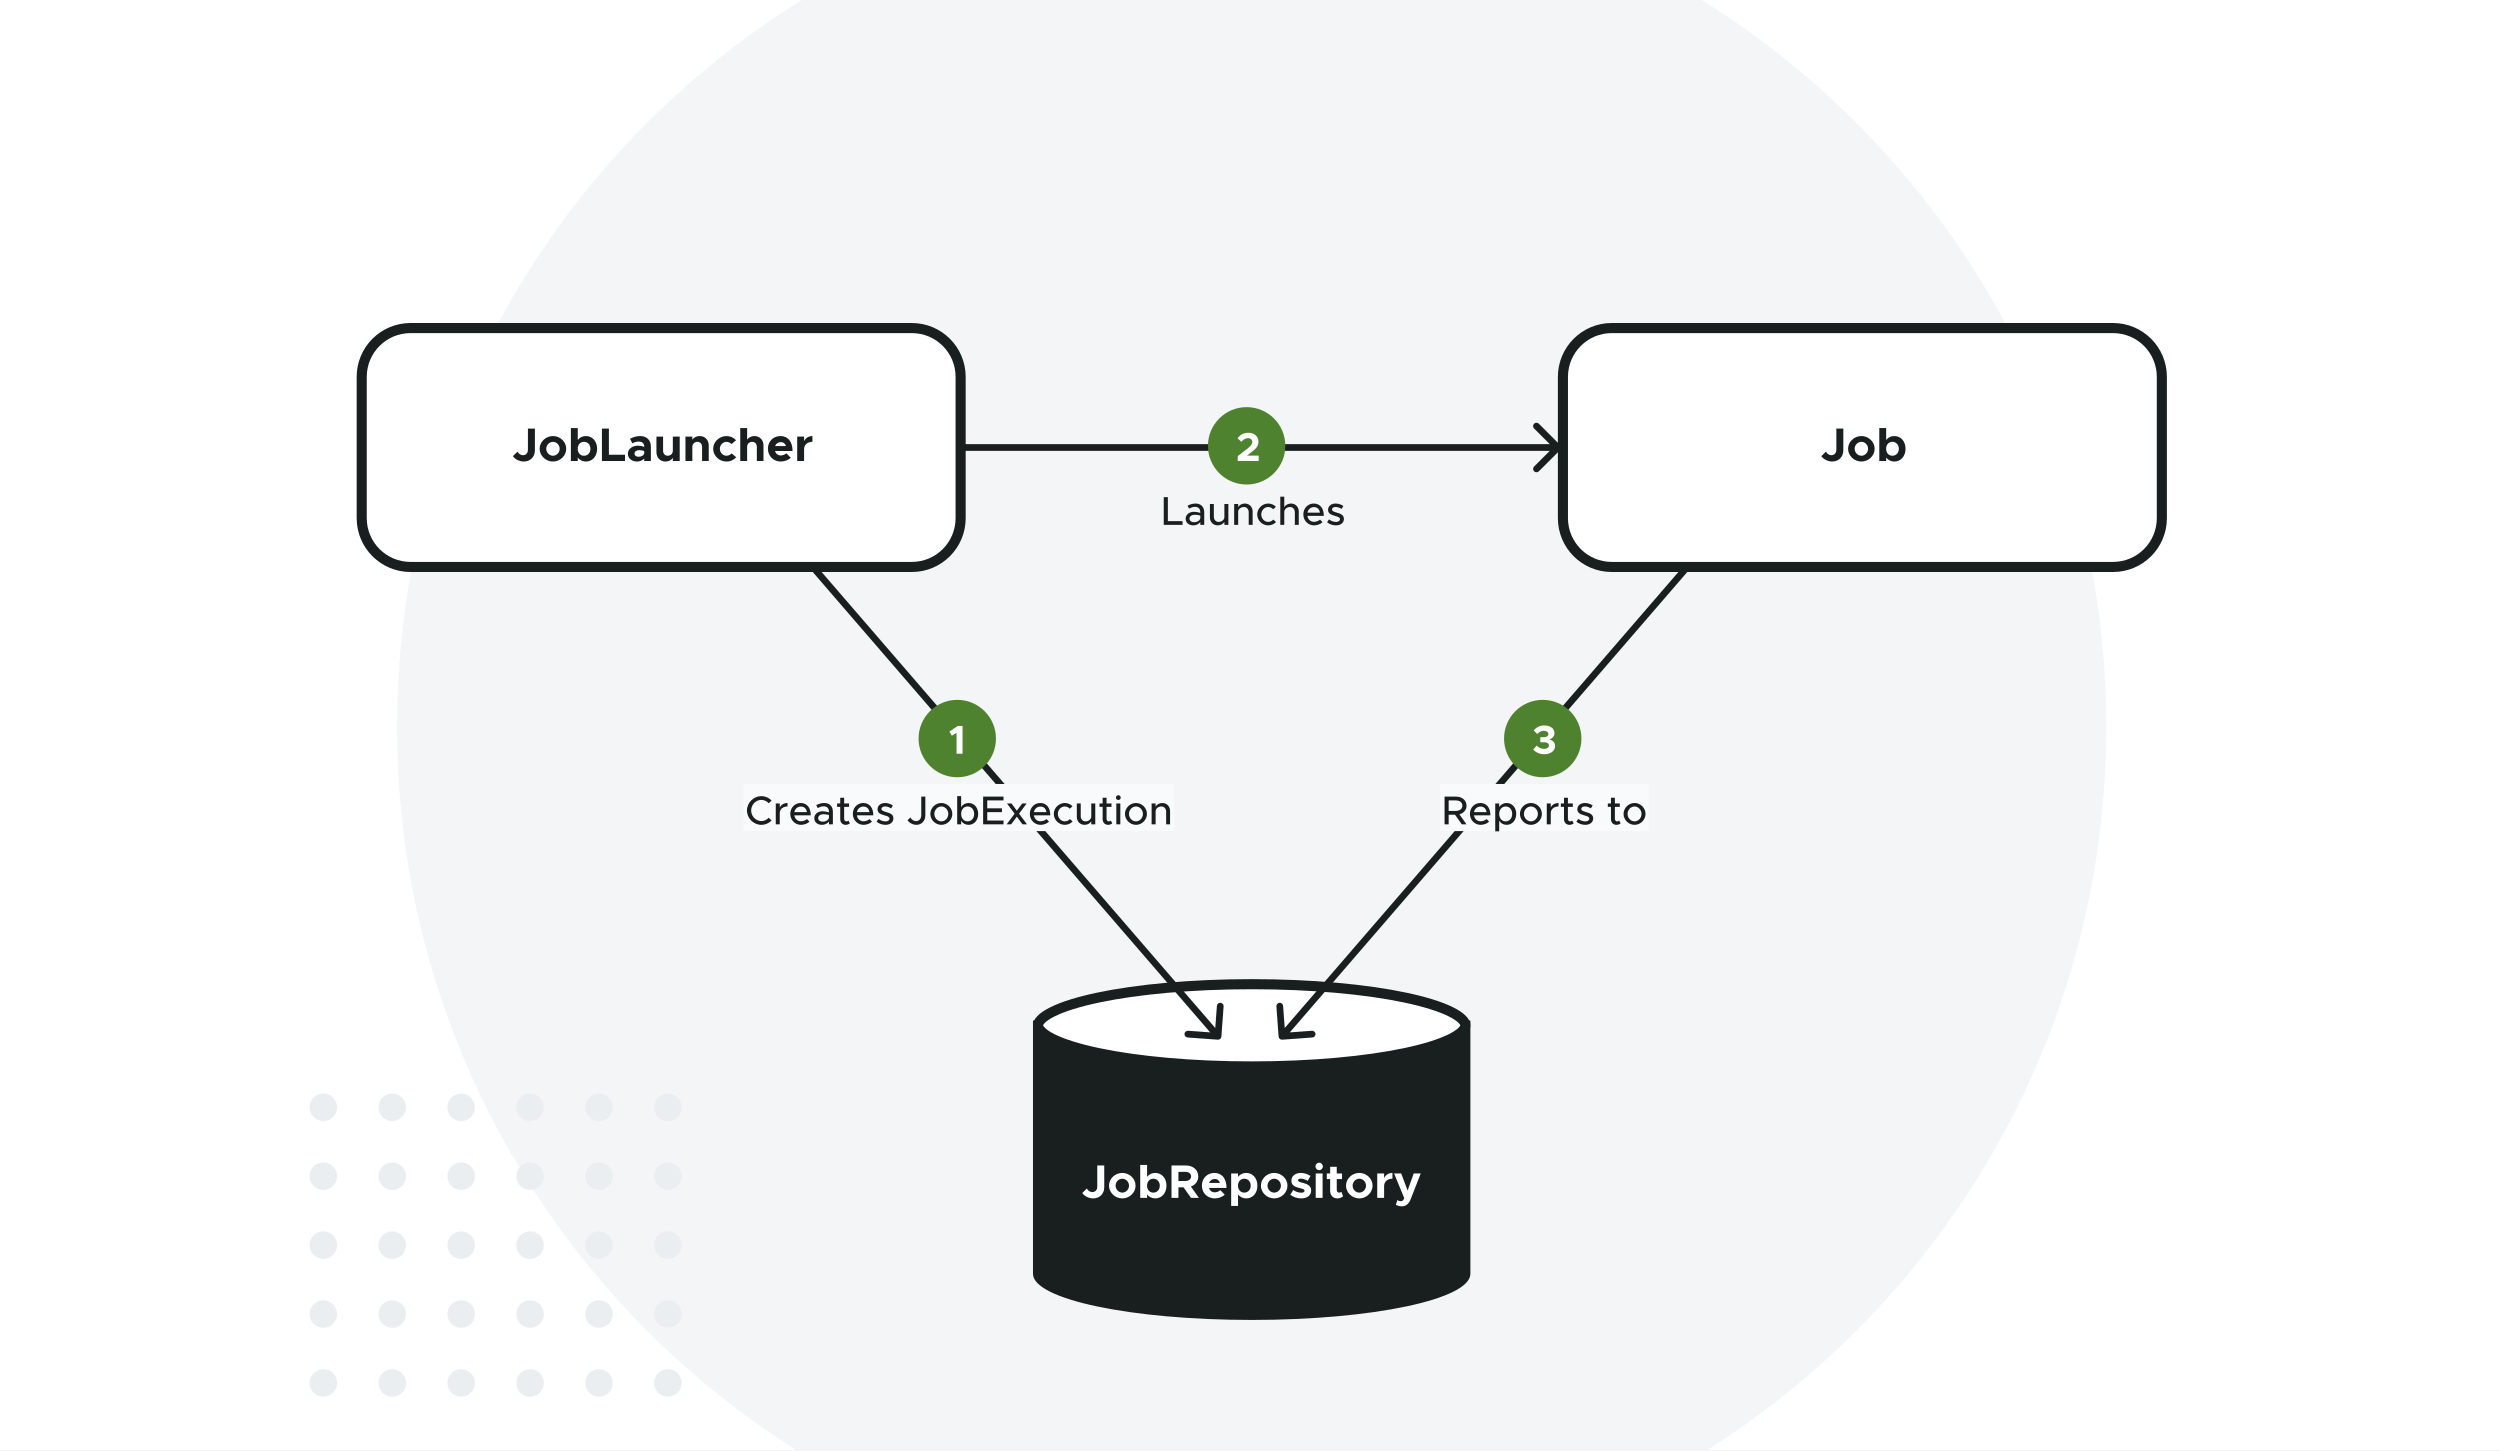
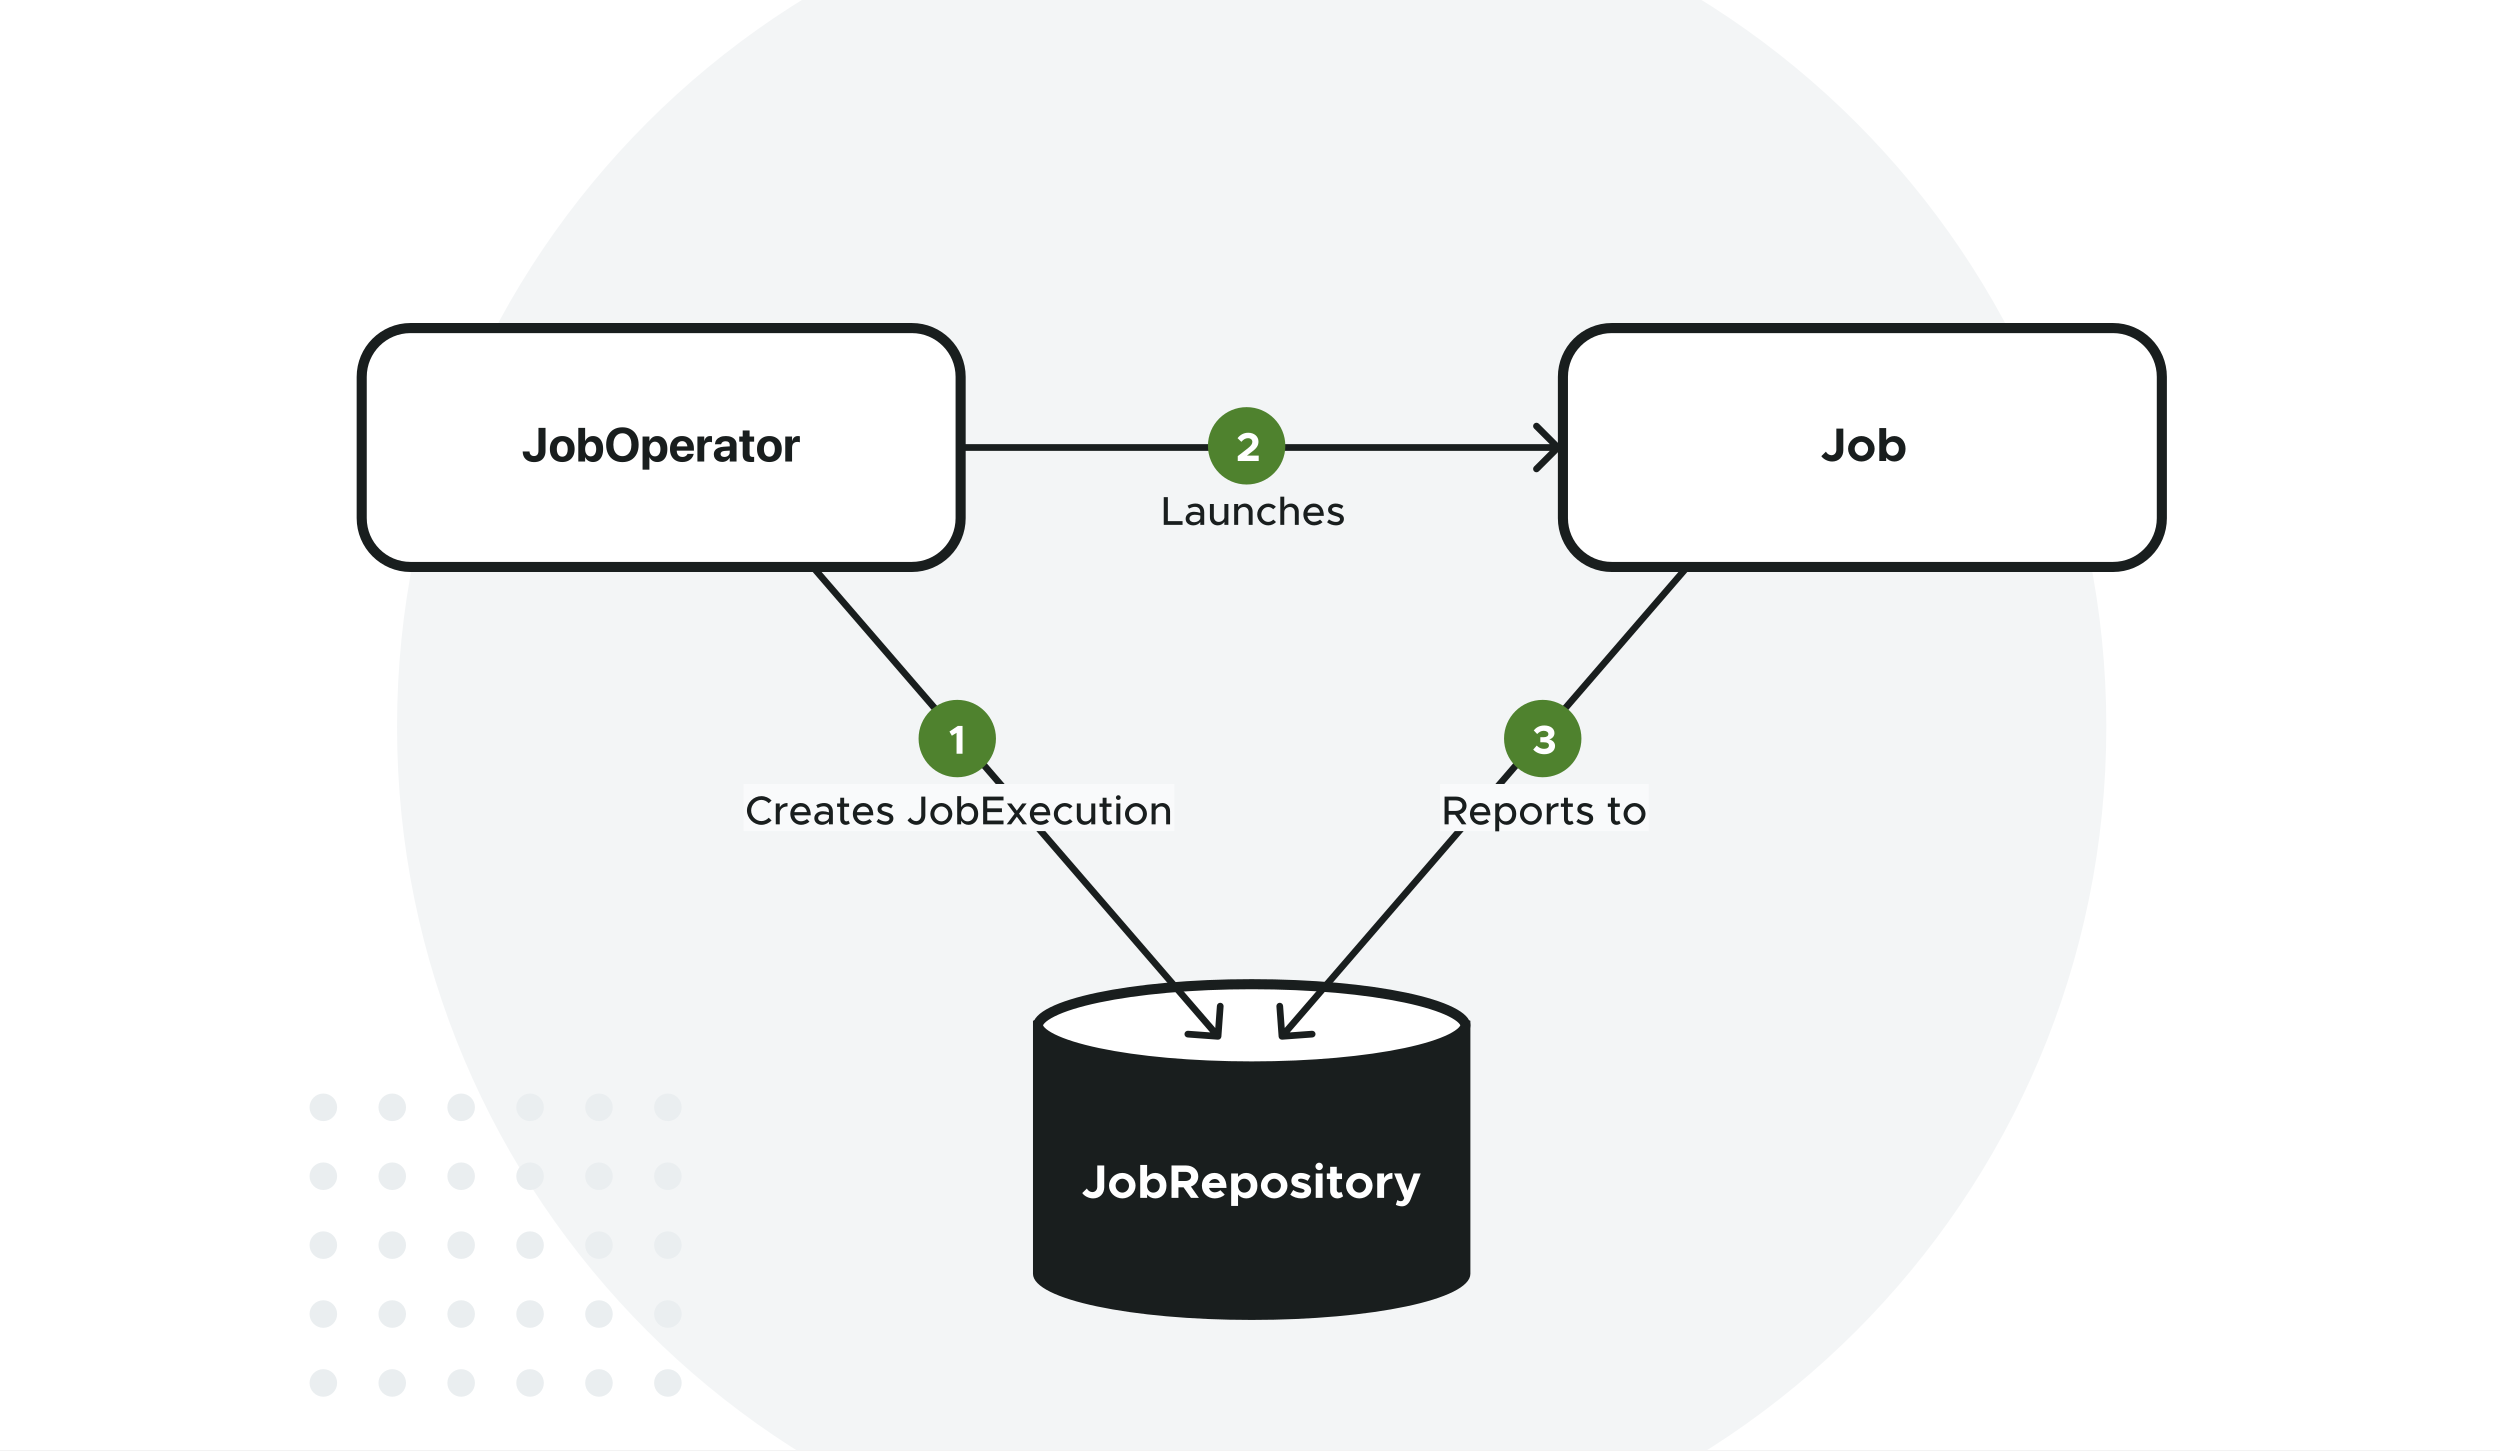
<svg xmlns="http://www.w3.org/2000/svg" width="743" height="431" viewBox="0 0 743 431" fill="none">
  <g clip-path="url(#clip0_303_269343)">
    <rect width="743" height="431" fill="white" />
    <circle cx="372" cy="216" r="254" fill="#F3F5F6" />
    <rect x="464.5" y="97.5" width="178" height="71" rx="14.5" fill="white" stroke="#191E1E" stroke-width="3" />
    <path d="M435.5 378.564C435.5 378.996 435.3 379.567 434.602 380.286C433.899 381.011 432.787 381.783 431.222 382.564C428.098 384.123 423.481 385.57 417.652 386.8C406.019 389.256 389.877 390.787 372 390.787C354.123 390.787 337.981 389.256 326.348 386.8C320.519 385.57 315.902 384.123 312.778 382.564C311.214 381.783 310.101 381.011 309.398 380.286C308.7 379.567 308.5 378.996 308.5 378.564L308.5 340.751L308.5 304.425C313.815 302.509 323.068 301.235 334.165 300.448C345.862 299.619 359.383 299.342 372 299.342C384.617 299.342 398.138 299.619 409.835 300.448C420.932 301.235 430.185 302.509 435.5 304.425V304.443V304.502V304.562V304.623V304.686V304.75V304.815V304.881V304.949V305.018V305.089V305.161V305.234V305.308V305.384V305.461V305.539V305.619V305.699V305.781V305.865V305.949V306.035V306.122V306.21V306.299V306.39V306.482V306.575V306.669V306.764V306.861V306.958V307.057V307.157V307.258V307.361V307.464V307.569V307.675V307.782V307.89V307.999V308.109V308.22V308.333V308.446V308.561V308.676V308.793V308.911V309.03V309.15V309.271V309.393V309.516V309.64V309.765V309.891V310.018V310.146V310.276V310.406V310.537V310.669V310.802V310.936V311.071V311.207V311.344V311.482V311.621V311.76V311.901V312.043V312.185V312.329V312.473V312.618V312.764V312.911V313.059V313.208V313.358V313.508V313.659V313.812V313.965V314.119V314.273V314.429V314.585V314.742V314.9V315.059V315.219V315.379V315.54V315.702V315.865V316.028V316.193V316.358V316.523V316.69V316.857V317.025V317.194V317.363V317.533V317.704V317.876V318.048V318.221V318.394V318.568V318.743V318.919V319.095V319.272V319.45V319.628V319.807V319.986V320.166V320.347V320.528V320.71V320.893V321.076V321.26V321.444V321.629V321.814V322V322.187V322.374V322.561V322.749V322.938V323.127V323.317V323.507V323.698V323.889V324.081V324.274V324.466V324.66V324.853V325.047V325.242V325.437V325.633V325.829V326.025V326.222V326.419V326.617V326.815V327.014V327.213V327.412V327.612V327.812V328.012V328.213V328.414V328.616V328.818V329.02V329.223V329.425V329.629V329.832V330.036V330.24V330.445V330.65V330.855V331.06V331.266V331.472V331.678V331.885V332.092V332.299V332.506V332.713V332.921V333.129V333.337V333.546V333.754V333.963V334.172V334.381V334.591V334.8V335.01V335.22V335.43V335.64V335.851V336.061V336.272V336.483V336.694V336.905V337.116V337.327V337.538V337.75V337.961V338.173V338.385V338.597V338.808V339.02V339.232V339.444V339.656V339.869V340.081V340.293V340.505V340.717V340.929V341.142V341.354V341.566V341.778V341.99V342.202V342.414V342.626V342.838V343.05V343.262V343.474V343.686V343.897V344.109V344.32V344.532V344.743V344.954V345.165V345.376V345.587V345.798V346.008V346.219V346.429V346.639V346.849V347.059V347.269V347.478V347.687V347.896V348.105V348.314V348.522V348.73V348.938V349.146V349.354V349.561V349.768V349.975V350.182V350.388V350.594V350.8V351.005V351.21V351.415V351.62V351.824V352.028V352.232V352.435V352.638V352.841V353.043V353.245V353.447V353.648V353.849V354.049V354.25V354.449V354.649V354.848V355.046V355.244V355.442V355.64V355.837V356.033V356.229V356.425V356.62V356.815V357.009V357.203V357.396V357.589V357.781V357.973V358.165V358.355V358.546V358.736V358.925V359.114V359.302V359.49V359.677V359.864V360.05V360.235V360.42V360.605V360.788V360.972V361.154V361.336V361.518V361.698V361.879V362.058V362.237V362.416V362.593V362.77V362.947V363.122V363.297V363.472V363.645V363.818V363.991V364.162V364.333V364.504V364.673V364.842V365.01V365.177V365.344V365.51V365.675V365.839V366.003V366.166V366.328V366.489V366.65V366.81V366.969V367.127V367.284V367.441V367.596V367.751V367.905V368.058V368.211V368.362V368.513V368.663V368.812V368.96V369.107V369.253V369.398V369.543V369.687V369.829V369.971V370.112V370.252V370.391V370.529V370.666V370.802V370.937V371.072V371.205V371.337V371.468V371.599V371.728V371.856V371.984V372.11V372.235V372.36V372.483V372.605V372.726V372.846V372.965V373.084V373.2V373.316V373.431V373.545V373.657V373.769V373.879V373.989V374.097V374.204V374.31V374.415V374.519V374.621V374.723V374.823V374.922V375.02V375.117V375.212V375.307V375.4V375.492V375.583V375.672V375.761V375.848V375.934V376.018V376.102V376.184V376.265V376.345V376.423V376.501V376.576V376.651V376.724V376.796V376.867V376.937V377.005V377.072V377.137V377.201V377.264V377.326V377.386V377.445V377.502V377.558V377.613V377.666V377.718V377.769V377.818V377.866V377.912V377.957V378.001V378.043V378.083V378.123V378.16V378.197V378.232V378.265V378.297V378.328V378.357V378.384V378.41V378.435V378.458V378.479V378.499V378.518V378.535V378.55V378.564Z" fill="#191E1E" stroke="#191E1E" stroke-width="3" />
    <path d="M435.5 304.723C435.5 305.154 435.3 305.725 434.602 306.444C433.899 307.17 432.786 307.941 431.222 308.722C428.098 310.281 423.481 311.728 417.652 312.959C406.019 315.415 389.877 316.946 372 316.946C354.123 316.946 337.981 315.415 326.348 312.959C320.519 311.728 315.902 310.281 312.778 308.722C311.213 307.941 310.101 307.17 309.398 306.444C308.7 305.725 308.5 305.154 308.5 304.723C308.5 304.291 308.7 303.721 309.398 303.001C310.101 302.276 311.213 301.504 312.778 300.723C315.902 299.164 320.519 297.718 326.348 296.487C337.981 294.031 354.123 292.5 372 292.5C389.877 292.5 406.019 294.031 417.652 296.487C423.481 297.718 428.098 299.164 431.222 300.723C432.786 301.504 433.899 302.276 434.602 303.001C435.3 303.721 435.5 304.291 435.5 304.723Z" fill="white" stroke="#191E1E" stroke-width="3" />
    <path d="M544.516 137.168C546.462 137.168 547.834 135.796 547.834 133.864V127.382H545.762V133.696C545.762 134.634 545.146 135.292 544.306 135.292C543.662 135.292 542.976 134.858 542.668 134.228L541.296 135.572C541.94 136.51 543.284 137.168 544.516 137.168ZM553.209 137.168C555.351 137.168 557.143 135.432 557.143 133.374C557.143 131.316 555.351 129.594 553.209 129.594C551.053 129.594 549.247 131.316 549.247 133.374C549.247 135.432 551.053 137.168 553.209 137.168ZM553.209 135.446C552.117 135.446 551.207 134.494 551.207 133.374C551.207 132.254 552.117 131.316 553.209 131.316C554.287 131.316 555.197 132.254 555.197 133.374C555.197 134.494 554.287 135.446 553.209 135.446ZM562.992 129.594C561.984 129.594 561.144 130.028 560.57 130.77V127.214H558.526V137H560.57V135.978C561.144 136.734 561.984 137.168 562.992 137.168C564.924 137.168 566.324 135.6 566.324 133.374C566.324 131.162 564.924 129.594 562.992 129.594ZM562.404 135.446C561.41 135.446 560.682 134.718 560.57 133.654V133.094C560.682 132.044 561.41 131.316 562.404 131.316C563.538 131.316 564.336 132.17 564.336 133.374C564.336 134.592 563.538 135.446 562.404 135.446Z" fill="#191E1E" />
    <path d="M324.864 356.168C326.81 356.168 328.182 354.796 328.182 352.864V346.382H326.11V352.696C326.11 353.634 325.494 354.292 324.654 354.292C324.01 354.292 323.324 353.858 323.016 353.228L321.644 354.572C322.288 355.51 323.632 356.168 324.864 356.168ZM333.556 356.168C335.698 356.168 337.49 354.432 337.49 352.374C337.49 350.316 335.698 348.594 333.556 348.594C331.4 348.594 329.594 350.316 329.594 352.374C329.594 354.432 331.4 356.168 333.556 356.168ZM333.556 354.446C332.464 354.446 331.554 353.494 331.554 352.374C331.554 351.254 332.464 350.316 333.556 350.316C334.634 350.316 335.544 351.254 335.544 352.374C335.544 353.494 334.634 354.446 333.556 354.446ZM343.34 348.594C342.332 348.594 341.492 349.028 340.918 349.77V346.214H338.874V356H340.918V354.978C341.492 355.734 342.332 356.168 343.34 356.168C345.272 356.168 346.672 354.6 346.672 352.374C346.672 350.162 345.272 348.594 343.34 348.594ZM342.752 354.446C341.758 354.446 341.03 353.718 340.918 352.654V352.094C341.03 351.044 341.758 350.316 342.752 350.316C343.886 350.316 344.684 351.17 344.684 352.374C344.684 353.592 343.886 354.446 342.752 354.446ZM356.306 356L353.94 352.64C355.256 352.178 356.124 351.058 356.124 349.63C356.124 347.726 354.584 346.382 352.498 346.382H348.172V356H350.23V352.878H351.756L353.954 356H356.306ZM350.23 348.272H352.274C353.296 348.272 353.996 348.804 353.996 349.63C353.996 350.456 353.296 350.988 352.274 350.988H350.23V348.272ZM361.02 354.362C360.166 354.362 359.536 353.83 359.298 353.046H364.52C364.52 350.316 363.19 348.594 360.922 348.594C358.808 348.594 357.198 350.176 357.198 352.36C357.198 354.586 358.878 356.168 361.034 356.168C362.098 356.168 363.344 355.72 363.988 355.048L362.686 353.718C362.294 354.096 361.594 354.362 361.02 354.362ZM361.006 350.4C361.832 350.4 362.364 350.862 362.56 351.576H359.326C359.592 350.848 360.236 350.4 361.006 350.4ZM370.369 348.594C369.361 348.594 368.521 349.028 367.947 349.77V348.762H365.903V358.408H367.947V354.978C368.521 355.734 369.361 356.168 370.369 356.168C372.301 356.168 373.701 354.6 373.701 352.374C373.701 350.162 372.301 348.594 370.369 348.594ZM369.781 354.446C368.787 354.446 368.059 353.718 367.947 352.654V352.094C368.059 351.044 368.787 350.316 369.781 350.316C370.915 350.316 371.713 351.17 371.713 352.374C371.713 353.592 370.915 354.446 369.781 354.446ZM378.701 356.168C380.843 356.168 382.635 354.432 382.635 352.374C382.635 350.316 380.843 348.594 378.701 348.594C376.545 348.594 374.739 350.316 374.739 352.374C374.739 354.432 376.545 356.168 378.701 356.168ZM378.701 354.446C377.609 354.446 376.699 353.494 376.699 352.374C376.699 351.254 377.609 350.316 378.701 350.316C379.779 350.316 380.689 351.254 380.689 352.374C380.689 353.494 379.779 354.446 378.701 354.446ZM386.734 356.168C388.512 356.168 389.674 355.258 389.674 353.83C389.674 352.248 388.288 351.828 387.042 351.506C386.062 351.24 385.768 351.128 385.768 350.736C385.768 350.484 386.118 350.302 386.622 350.302C387.238 350.302 387.994 350.54 388.652 350.946L389.478 349.49C388.68 348.958 387.658 348.594 386.622 348.594C384.914 348.594 383.78 349.574 383.794 350.946C383.808 352.374 384.956 352.78 386.44 353.144C387.182 353.34 387.714 353.48 387.714 353.928C387.714 354.25 387.322 354.474 386.776 354.474C385.81 354.474 384.998 354.124 384.354 353.662L383.472 355.076C384.34 355.776 385.572 356.168 386.734 356.168ZM392.067 347.768C392.669 347.768 393.159 347.264 393.159 346.648C393.159 346.074 392.669 345.556 392.067 345.556C391.437 345.556 390.947 346.074 390.947 346.648C390.947 347.264 391.437 347.768 392.067 347.768ZM391.031 356H393.075V348.762H391.031V356ZM398.668 354.208C398.528 354.348 398.248 354.446 397.968 354.446C397.59 354.446 397.282 354.11 397.282 353.634V350.414H398.85V348.762H397.282V346.774H395.322V348.762H394.328V350.414H395.322V353.956C395.322 355.258 396.218 356.168 397.492 356.168C398.08 356.168 398.738 355.916 399.158 355.538L398.668 354.208ZM403.994 356.168C406.136 356.168 407.928 354.432 407.928 352.374C407.928 350.316 406.136 348.594 403.994 348.594C401.838 348.594 400.032 350.316 400.032 352.374C400.032 354.432 401.838 356.168 403.994 356.168ZM403.994 354.446C402.902 354.446 401.992 353.494 401.992 352.374C401.992 351.254 402.902 350.316 403.994 350.316C405.072 350.316 405.982 351.254 405.982 352.374C405.982 353.494 405.072 354.446 403.994 354.446ZM411.355 350.106V348.762H409.311V356H411.355V352.542C411.355 351.184 412.321 350.316 413.833 350.316V348.594C412.727 348.594 411.831 349.168 411.355 350.106ZM416.664 358.52C417.798 358.52 418.722 357.778 419.268 356.364L422.236 348.762H420.15L418.344 353.844L416.44 348.762H414.326L417.336 356.07L417.084 356.602C416.93 356.868 416.622 356.994 416.23 356.994C415.992 356.994 415.628 356.868 415.278 356.672L414.844 358.072C415.334 358.338 416.062 358.52 416.664 358.52Z" fill="white" />
    <path d="M280 132C279.448 132 279 132.448 279 133C279 133.552 279.448 134 280 134L280 132ZM463.707 133.707C464.098 133.317 464.098 132.683 463.707 132.293L457.343 125.929C456.953 125.538 456.319 125.538 455.929 125.929C455.538 126.319 455.538 126.953 455.929 127.343L461.586 133L455.929 138.657C455.538 139.047 455.538 139.681 455.929 140.071C456.319 140.462 456.953 140.462 457.343 140.071L463.707 133.707ZM280 134L463 134L463 132L280 132L280 134Z" fill="#191E1E" />
    <path d="M242.757 168.347C242.396 167.928 241.765 167.882 241.347 168.243C240.928 168.604 240.882 169.235 241.243 169.653L242.757 168.347ZM361.927 308.997C362.478 309.038 362.957 308.624 362.997 308.073L363.656 299.097C363.696 298.546 363.282 298.067 362.732 298.027C362.181 297.986 361.702 298.4 361.661 298.951L361.076 306.93L353.097 306.344C352.546 306.304 352.067 306.718 352.027 307.268C351.986 307.819 352.4 308.298 352.951 308.339L361.927 308.997ZM241.243 169.653L361.243 308.653L362.757 307.347L242.757 168.347L241.243 169.653Z" fill="#191E1E" />
    <path d="M500.243 168.347C500.604 167.928 501.235 167.882 501.653 168.243C502.072 168.604 502.118 169.235 501.757 169.653L500.243 168.347ZM381.073 308.997C380.522 309.038 380.043 308.624 380.003 308.073L379.344 299.097C379.304 298.546 379.718 298.067 380.268 298.027C380.819 297.986 381.298 298.4 381.339 298.951L381.924 306.93L389.903 306.344C390.454 306.304 390.933 306.718 390.973 307.268C391.014 307.819 390.6 308.298 390.049 308.339L381.073 308.997ZM501.757 169.653L381.757 308.653L380.243 307.347L500.243 168.347L501.757 169.653Z" fill="#191E1E" />
    <rect width="128" height="14" transform="translate(221 233)" fill="#F9FAFB" />
    <path d="M226.28 245.144C227.456 245.144 228.536 244.64 229.316 243.848L228.464 243.032C227.912 243.632 227.132 244.028 226.28 244.028C224.636 244.028 223.244 242.588 223.244 240.872C223.244 239.168 224.636 237.728 226.28 237.728C227.132 237.728 227.912 238.124 228.464 238.724L229.316 237.908C228.536 237.104 227.456 236.612 226.28 236.612C223.964 236.612 221.996 238.556 221.996 240.872C221.996 243.188 223.964 245.144 226.28 245.144ZM231.747 239.984V238.796H230.559V245H231.747V241.472C231.855 240.392 232.767 239.684 234.051 239.684V238.652C232.983 238.652 232.143 239.168 231.747 239.984ZM238.054 244.088C236.986 244.088 236.23 243.344 236.074 242.312H240.958C240.958 240.092 239.866 238.652 237.97 238.652C236.254 238.652 234.874 240.02 234.874 241.88C234.874 243.788 236.338 245.144 238.066 245.144C238.942 245.144 240.022 244.772 240.574 244.184L239.83 243.416C239.458 243.8 238.702 244.088 238.054 244.088ZM238.018 239.708C239.086 239.708 239.674 240.404 239.806 241.364H236.086C236.278 240.356 237.058 239.708 238.018 239.708ZM244.939 238.652C244.255 238.652 243.475 238.832 242.587 239.276L243.019 240.152C243.559 239.876 244.159 239.636 244.771 239.636C246.007 239.636 246.367 240.464 246.367 241.244V241.436C245.767 241.232 245.107 241.1 244.495 241.1C243.127 241.1 242.011 241.928 242.011 243.164C242.011 244.376 242.983 245.144 244.303 245.144C245.059 245.144 245.911 244.796 246.367 244.148V245H247.531V241.244C247.531 239.708 246.607 238.652 244.939 238.652ZM244.531 244.208C243.751 244.208 243.151 243.8 243.151 243.128C243.151 242.456 243.847 241.988 244.675 241.988C245.287 241.988 245.863 242.072 246.367 242.228V243.056C246.163 243.824 245.299 244.208 244.531 244.208ZM252.153 243.884C252.021 244.016 251.781 244.112 251.517 244.112C251.169 244.112 250.881 243.8 250.881 243.368V239.804H252.345V238.796H250.881V237.092H249.717V238.796H248.781V239.804H249.717V243.452C249.717 244.448 250.389 245.144 251.349 245.144C251.793 245.144 252.249 244.976 252.585 244.7L252.153 243.884ZM256.64 244.088C255.572 244.088 254.816 243.344 254.66 242.312H259.544C259.544 240.092 258.452 238.652 256.556 238.652C254.84 238.652 253.46 240.02 253.46 241.88C253.46 243.788 254.924 245.144 256.652 245.144C257.528 245.144 258.608 244.772 259.16 244.184L258.416 243.416C258.044 243.8 257.288 244.088 256.64 244.088ZM256.604 239.708C257.672 239.708 258.26 240.404 258.392 241.364H254.672C254.864 240.356 255.644 239.708 256.604 239.708ZM263.165 245.144C264.521 245.144 265.517 244.4 265.517 243.224C265.517 241.988 264.425 241.652 263.405 241.352C262.361 241.028 261.977 240.884 261.977 240.404C261.977 239.936 262.457 239.672 263.069 239.672C263.609 239.672 264.233 239.876 264.833 240.248L265.361 239.372C264.689 238.928 263.873 238.652 263.069 238.652C261.749 238.652 260.801 239.396 260.813 240.536C260.813 241.544 261.521 241.952 262.949 242.348C263.717 242.564 264.353 242.744 264.353 243.32C264.353 243.8 263.873 244.124 263.177 244.124C262.445 244.124 261.737 243.848 261.077 243.368L260.513 244.22C261.257 244.82 262.253 245.144 263.165 245.144ZM272.335 245.144C273.907 245.144 275.011 243.968 275.011 242.312V236.756H273.799V242.264C273.799 243.308 273.163 244.04 272.275 244.04C271.579 244.04 270.871 243.584 270.571 242.948L269.719 243.776C270.247 244.58 271.327 245.144 272.335 245.144ZM279.775 245.144C281.539 245.144 283.027 243.656 283.027 241.892C283.027 240.128 281.539 238.652 279.775 238.652C277.999 238.652 276.499 240.128 276.499 241.892C276.499 243.656 277.999 245.144 279.775 245.144ZM279.775 244.112C278.635 244.112 277.687 243.104 277.687 241.892C277.687 240.692 278.635 239.684 279.775 239.684C280.891 239.684 281.839 240.692 281.839 241.892C281.839 243.104 280.891 244.112 279.775 244.112ZM287.861 238.652C286.901 238.652 286.133 239.108 285.653 239.864V236.612H284.477V245H285.653V243.92C286.133 244.688 286.901 245.144 287.861 245.144C289.493 245.144 290.717 243.8 290.717 241.892C290.717 239.996 289.493 238.652 287.861 238.652ZM287.573 244.112C286.457 244.112 285.653 243.188 285.653 241.892C285.653 240.596 286.457 239.684 287.573 239.684C288.713 239.684 289.517 240.596 289.517 241.892C289.517 243.188 288.713 244.112 287.573 244.112ZM298.247 237.884V236.756H292.187V245H298.247V243.872H293.411V241.364H297.779V240.236H293.411V237.884H298.247ZM305.229 245L302.865 241.82L305.121 238.796H303.801L302.205 240.932L300.621 238.796H299.277L301.545 241.832L299.181 245H300.501L302.205 242.72L303.897 245H305.229ZM309.245 244.088C308.177 244.088 307.421 243.344 307.265 242.312H312.149C312.149 240.092 311.057 238.652 309.161 238.652C307.445 238.652 306.065 240.02 306.065 241.88C306.065 243.788 307.529 245.144 309.257 245.144C310.133 245.144 311.213 244.772 311.765 244.184L311.021 243.416C310.649 243.8 309.893 244.088 309.245 244.088ZM309.209 239.708C310.277 239.708 310.865 240.404 310.997 241.364H307.277C307.469 240.356 308.249 239.708 309.209 239.708ZM316.454 245.144C317.378 245.144 318.182 244.76 318.782 244.148L317.978 243.416C317.594 243.848 317.042 244.112 316.466 244.112C315.326 244.112 314.39 243.104 314.39 241.892C314.39 240.692 315.326 239.684 316.454 239.684C317.03 239.684 317.57 239.936 317.942 240.356L318.746 239.612C318.158 239.024 317.354 238.652 316.466 238.652C314.69 238.652 313.19 240.128 313.19 241.892C313.19 243.656 314.69 245.144 316.454 245.144ZM324.325 238.796V242.816C324.229 243.548 323.485 244.112 322.621 244.112C321.781 244.112 321.193 243.464 321.193 242.54V238.796H320.029V242.744C320.029 244.148 320.989 245.144 322.357 245.144C323.197 245.144 323.953 244.712 324.325 244.1V245H325.513V238.796H324.325ZM330.141 243.884C330.009 244.016 329.769 244.112 329.505 244.112C329.157 244.112 328.869 243.8 328.869 243.368V239.804H330.333V238.796H328.869V237.092H327.705V238.796H326.769V239.804H327.705V243.452C327.705 244.448 328.377 245.144 329.337 245.144C329.781 245.144 330.237 244.976 330.573 244.7L330.141 243.884ZM332.372 237.764C332.756 237.764 333.08 237.428 333.08 237.044C333.08 236.672 332.756 236.336 332.372 236.336C331.964 236.336 331.652 236.672 331.652 237.044C331.652 237.428 331.964 237.764 332.372 237.764ZM331.772 245H332.96V238.796H331.772V245ZM337.618 245.144C339.382 245.144 340.87 243.656 340.87 241.892C340.87 240.128 339.382 238.652 337.618 238.652C335.842 238.652 334.342 240.128 334.342 241.892C334.342 243.656 335.842 245.144 337.618 245.144ZM337.618 244.112C336.478 244.112 335.53 243.104 335.53 241.892C335.53 240.692 336.478 239.684 337.618 239.684C338.734 239.684 339.682 240.692 339.682 241.892C339.682 243.104 338.734 244.112 337.618 244.112ZM345.416 238.652C344.576 238.652 343.82 239.084 343.448 239.696V238.796H342.26V245H343.448V240.98C343.544 240.248 344.288 239.684 345.152 239.684C345.992 239.684 346.58 240.332 346.58 241.256V245H347.744V241.052C347.744 239.648 346.784 238.652 345.416 238.652Z" fill="#191E1E" />
    <rect width="62" height="14" transform="translate(428 233)" fill="#F9FAFB" />
    <path d="M435.854 239.444C435.854 237.872 434.534 236.756 432.794 236.756H429.326V245H430.538V242.132H432.434L434.45 245H435.842L433.742 242.012C434.99 241.688 435.854 240.716 435.854 239.444ZM430.538 237.884H432.626C433.814 237.884 434.618 238.472 434.618 239.444C434.618 240.416 433.814 241.004 432.626 241.004H430.538V237.884ZM440.044 244.088C438.976 244.088 438.22 243.344 438.064 242.312H442.948C442.948 240.092 441.856 238.652 439.96 238.652C438.244 238.652 436.864 240.02 436.864 241.88C436.864 243.788 438.328 245.144 440.056 245.144C440.932 245.144 442.012 244.772 442.564 244.184L441.82 243.416C441.448 243.8 440.692 244.088 440.044 244.088ZM440.008 239.708C441.076 239.708 441.664 240.404 441.796 241.364H438.076C438.268 240.356 439.048 239.708 440.008 239.708ZM447.769 238.652C446.809 238.652 446.041 239.108 445.561 239.864V238.796H444.385V247.064H445.561V243.92C446.041 244.688 446.809 245.144 447.769 245.144C449.401 245.144 450.625 243.8 450.625 241.892C450.625 239.996 449.401 238.652 447.769 238.652ZM447.481 244.112C446.365 244.112 445.561 243.188 445.561 241.892C445.561 240.596 446.365 239.684 447.481 239.684C448.621 239.684 449.425 240.596 449.425 241.892C449.425 243.188 448.621 244.112 447.481 244.112ZM454.999 245.144C456.763 245.144 458.251 243.656 458.251 241.892C458.251 240.128 456.763 238.652 454.999 238.652C453.223 238.652 451.723 240.128 451.723 241.892C451.723 243.656 453.223 245.144 454.999 245.144ZM454.999 244.112C453.859 244.112 452.911 243.104 452.911 241.892C452.911 240.692 453.859 239.684 454.999 239.684C456.115 239.684 457.063 240.692 457.063 241.892C457.063 243.104 456.115 244.112 454.999 244.112ZM460.889 239.984V238.796H459.701V245H460.889V241.472C460.997 240.392 461.909 239.684 463.193 239.684V238.652C462.125 238.652 461.285 239.168 460.889 239.984ZM467.256 243.884C467.124 244.016 466.884 244.112 466.62 244.112C466.272 244.112 465.984 243.8 465.984 243.368V239.804H467.448V238.796H465.984V237.092H464.82V238.796H463.884V239.804H464.82V243.452C464.82 244.448 465.492 245.144 466.452 245.144C466.896 245.144 467.352 244.976 467.688 244.7L467.256 243.884ZM471.143 245.144C472.499 245.144 473.495 244.4 473.495 243.224C473.495 241.988 472.403 241.652 471.383 241.352C470.339 241.028 469.955 240.884 469.955 240.404C469.955 239.936 470.435 239.672 471.047 239.672C471.587 239.672 472.211 239.876 472.811 240.248L473.339 239.372C472.667 238.928 471.851 238.652 471.047 238.652C469.727 238.652 468.779 239.396 468.791 240.536C468.791 241.544 469.499 241.952 470.927 242.348C471.695 242.564 472.331 242.744 472.331 243.32C472.331 243.8 471.851 244.124 471.155 244.124C470.423 244.124 469.715 243.848 469.055 243.368L468.491 244.22C469.235 244.82 470.231 245.144 471.143 245.144ZM481.213 243.884C481.081 244.016 480.841 244.112 480.577 244.112C480.229 244.112 479.941 243.8 479.941 243.368V239.804H481.405V238.796H479.941V237.092H478.777V238.796H477.841V239.804H478.777V243.452C478.777 244.448 479.449 245.144 480.409 245.144C480.853 245.144 481.309 244.976 481.645 244.7L481.213 243.884ZM485.796 245.144C487.56 245.144 489.048 243.656 489.048 241.892C489.048 240.128 487.56 238.652 485.796 238.652C484.02 238.652 482.52 240.128 482.52 241.892C482.52 243.656 484.02 245.144 485.796 245.144ZM485.796 244.112C484.656 244.112 483.708 243.104 483.708 241.892C483.708 240.692 484.656 239.684 485.796 239.684C486.912 239.684 487.86 240.692 487.86 241.892C487.86 243.104 486.912 244.112 485.796 244.112Z" fill="#191E1E" />
    <path d="M347.088 154.872V147.756H345.864V156H351.456V154.872H347.088ZM355.302 149.652C354.618 149.652 353.838 149.832 352.95 150.276L353.382 151.152C353.922 150.876 354.522 150.636 355.134 150.636C356.37 150.636 356.73 151.464 356.73 152.244V152.436C356.13 152.232 355.47 152.1 354.858 152.1C353.49 152.1 352.374 152.928 352.374 154.164C352.374 155.376 353.346 156.144 354.666 156.144C355.422 156.144 356.274 155.796 356.73 155.148V156H357.894V152.244C357.894 150.708 356.97 149.652 355.302 149.652ZM354.894 155.208C354.114 155.208 353.514 154.8 353.514 154.128C353.514 153.456 354.21 152.988 355.038 152.988C355.65 152.988 356.226 153.072 356.73 153.228V154.056C356.526 154.824 355.662 155.208 354.894 155.208ZM363.884 149.796V153.816C363.788 154.548 363.044 155.112 362.18 155.112C361.34 155.112 360.752 154.464 360.752 153.54V149.796H359.588V153.744C359.588 155.148 360.548 156.144 361.916 156.144C362.756 156.144 363.512 155.712 363.884 155.1V156H365.072V149.796H363.884ZM369.952 149.652C369.112 149.652 368.356 150.084 367.984 150.696V149.796H366.796V156H367.984V151.98C368.08 151.248 368.824 150.684 369.688 150.684C370.528 150.684 371.116 151.332 371.116 152.256V156H372.28V152.052C372.28 150.648 371.32 149.652 369.952 149.652ZM376.907 156.144C377.831 156.144 378.635 155.76 379.235 155.148L378.431 154.416C378.047 154.848 377.495 155.112 376.919 155.112C375.779 155.112 374.843 154.104 374.843 152.892C374.843 151.692 375.779 150.684 376.907 150.684C377.483 150.684 378.023 150.936 378.395 151.356L379.199 150.612C378.611 150.024 377.807 149.652 376.919 149.652C375.143 149.652 373.643 151.128 373.643 152.892C373.643 154.656 375.143 156.144 376.907 156.144ZM383.663 149.652C382.811 149.652 382.055 150.096 381.683 150.72V147.612H380.507V156H381.683V152.148C381.683 151.344 382.463 150.684 383.399 150.684C384.239 150.684 384.827 151.332 384.827 152.256V156H385.991V152.052C385.991 150.648 385.031 149.652 383.663 149.652ZM390.534 155.088C389.466 155.088 388.71 154.344 388.554 153.312H393.438C393.438 151.092 392.346 149.652 390.45 149.652C388.734 149.652 387.354 151.02 387.354 152.88C387.354 154.788 388.818 156.144 390.546 156.144C391.422 156.144 392.502 155.772 393.054 155.184L392.31 154.416C391.938 154.8 391.182 155.088 390.534 155.088ZM390.498 150.708C391.566 150.708 392.154 151.404 392.286 152.364H388.566C388.758 151.356 389.538 150.708 390.498 150.708ZM397.059 156.144C398.415 156.144 399.411 155.4 399.411 154.224C399.411 152.988 398.319 152.652 397.299 152.352C396.255 152.028 395.871 151.884 395.871 151.404C395.871 150.936 396.351 150.672 396.963 150.672C397.503 150.672 398.127 150.876 398.727 151.248L399.255 150.372C398.583 149.928 397.767 149.652 396.963 149.652C395.643 149.652 394.695 150.396 394.707 151.536C394.707 152.544 395.415 152.952 396.843 153.348C397.611 153.564 398.247 153.744 398.247 154.32C398.247 154.8 397.767 155.124 397.071 155.124C396.339 155.124 395.631 154.848 394.971 154.368L394.407 155.22C395.151 155.82 396.147 156.144 397.059 156.144Z" fill="#191E1E" />
    <circle cx="284.5" cy="219.5" r="11.5" fill="#4F822E" />
    <path d="M284.29 224H286.066V215.756H284.65L282.178 217.412L282.886 218.66L284.29 217.784V224Z" fill="white" />
    <circle cx="370.5" cy="132.5" r="11.5" fill="#4F822E" />
    <path d="M367.86 137H374.088V135.404H370.596L372.096 134.24C373.536 133.196 374.016 132.344 374.016 131.24C374.016 129.692 372.744 128.612 370.992 128.612C369.66 128.612 368.616 129.188 367.8 130.22L368.928 131.312C369.528 130.628 370.14 130.22 370.944 130.22C371.616 130.22 372.192 130.628 372.192 131.312C372.192 131.888 371.88 132.428 370.896 133.208L367.86 135.56V137Z" fill="white" />
    <circle cx="458.5" cy="219.5" r="11.5" fill="#4F822E" />
    <path d="M458.985 224.156C460.905 224.156 462.165 223.124 462.165 221.696C462.165 220.604 461.337 219.968 460.437 219.764C461.337 219.5 461.985 218.816 461.985 217.868C461.985 216.56 460.821 215.612 458.961 215.612C457.497 215.612 456.513 216.248 455.829 217.076L456.849 218.156C457.401 217.58 458.013 217.196 458.793 217.196C459.609 217.196 460.173 217.58 460.173 218.18C460.173 218.768 459.633 219.104 458.733 219.104L457.785 219.092V220.604H458.733C459.849 220.592 460.341 220.916 460.341 221.552C460.341 222.14 459.813 222.56 458.901 222.56C458.073 222.56 457.293 222.212 456.717 221.588L455.673 222.764C456.369 223.568 457.497 224.156 458.985 224.156Z" fill="white" />
    <circle cx="96.096" cy="329.096" r="4.096" fill="#EAEEF0" />
    <circle cx="116.576" cy="329.096" r="4.096" fill="#EAEEF0" />
    <circle cx="137.056" cy="329.096" r="4.096" fill="#EAEEF0" />
    <circle cx="157.535" cy="329.096" r="4.096" fill="#EAEEF0" />
    <circle cx="178.015" cy="329.096" r="4.096" fill="#EAEEF0" />
    <circle cx="96.096" cy="349.576" r="4.096" fill="#EAEEF0" />
    <circle cx="116.576" cy="349.576" r="4.096" fill="#EAEEF0" />
    <circle cx="137.056" cy="349.576" r="4.096" fill="#EAEEF0" />
    <circle cx="157.535" cy="349.576" r="4.096" fill="#EAEEF0" />
    <circle cx="178.015" cy="349.576" r="4.096" fill="#EAEEF0" />
    <circle cx="96.096" cy="370.056" r="4.096" fill="#EAEEF0" />
    <circle cx="116.576" cy="370.056" r="4.096" fill="#EAEEF0" />
    <circle cx="137.056" cy="370.056" r="4.096" fill="#EAEEF0" />
    <circle cx="157.535" cy="370.056" r="4.096" fill="#EAEEF0" />
    <circle cx="178.015" cy="370.056" r="4.096" fill="#EAEEF0" />
    <circle cx="96.096" cy="390.535" r="4.096" fill="#EAEEF0" />
    <circle cx="116.576" cy="390.535" r="4.096" fill="#EAEEF0" />
    <circle cx="137.056" cy="390.535" r="4.096" fill="#EAEEF0" />
    <circle cx="157.535" cy="390.535" r="4.096" fill="#EAEEF0" />
    <circle cx="178.015" cy="390.535" r="4.096" fill="#EAEEF0" />
    <circle cx="96.096" cy="411.015" r="4.096" fill="#EAEEF0" />
    <circle cx="198.495" cy="411.015" r="4.096" transform="rotate(-90 198.495 411.015)" fill="#EAEEF0" />
    <circle cx="116.576" cy="411.015" r="4.096" fill="#EAEEF0" />
    <circle cx="198.495" cy="390.535" r="4.096" transform="rotate(-90 198.495 390.535)" fill="#EAEEF0" />
    <circle cx="137.056" cy="411.015" r="4.096" fill="#EAEEF0" />
    <circle cx="198.495" cy="370.055" r="4.096" transform="rotate(-90 198.495 370.055)" fill="#EAEEF0" />
    <circle cx="157.535" cy="411.015" r="4.096" fill="#EAEEF0" />
    <circle cx="198.495" cy="349.576" r="4.096" transform="rotate(-90 198.495 349.576)" fill="#EAEEF0" />
    <circle cx="178.015" cy="411.015" r="4.096" fill="#EAEEF0" />
    <circle cx="198.495" cy="329.096" r="4.096" transform="rotate(-90 198.495 329.096)" fill="#EAEEF0" />
    <rect x="107.5" y="97.5" width="178" height="71" rx="14.5" fill="white" stroke="#191E1E" stroke-width="3" />
-     <path d="M155.654 137.168C157.6 137.168 158.972 135.796 158.972 133.864V127.382H156.9V133.696C156.9 134.634 156.284 135.292 155.444 135.292C154.8 135.292 154.114 134.858 153.806 134.228L152.434 135.572C153.078 136.51 154.422 137.168 155.654 137.168ZM164.347 137.168C166.489 137.168 168.281 135.432 168.281 133.374C168.281 131.316 166.489 129.594 164.347 129.594C162.191 129.594 160.385 131.316 160.385 133.374C160.385 135.432 162.191 137.168 164.347 137.168ZM164.347 135.446C163.255 135.446 162.345 134.494 162.345 133.374C162.345 132.254 163.255 131.316 164.347 131.316C165.425 131.316 166.335 132.254 166.335 133.374C166.335 134.494 165.425 135.446 164.347 135.446ZM174.13 129.594C173.122 129.594 172.282 130.028 171.708 130.77V127.214H169.664V137H171.708V135.978C172.282 136.734 173.122 137.168 174.13 137.168C176.062 137.168 177.462 135.6 177.462 133.374C177.462 131.162 176.062 129.594 174.13 129.594ZM173.542 135.446C172.548 135.446 171.82 134.718 171.708 133.654V133.094C171.82 132.044 172.548 131.316 173.542 131.316C174.676 131.316 175.474 132.17 175.474 133.374C175.474 134.592 174.676 135.446 173.542 135.446ZM180.964 135.138V127.382H178.892V137H185.752V135.138H180.964ZM190.261 129.594C189.253 129.594 188.259 129.874 187.237 130.392L187.923 131.75C188.497 131.456 189.127 131.232 189.799 131.232C190.989 131.232 191.465 131.904 191.465 132.674V132.814C190.849 132.576 190.205 132.45 189.617 132.45C187.937 132.45 186.607 133.43 186.607 134.858C186.607 136.244 187.797 137.168 189.337 137.168C190.121 137.168 190.947 136.86 191.465 136.272V137H193.439V132.674C193.439 130.784 192.151 129.594 190.261 129.594ZM189.799 135.754C189.099 135.754 188.581 135.39 188.581 134.802C188.581 134.214 189.169 133.78 189.911 133.78C190.471 133.78 191.003 133.878 191.465 134.046V134.718C191.325 135.39 190.583 135.754 189.799 135.754ZM199.964 129.762V134.088L199.95 134.046C199.95 134.83 199.292 135.446 198.438 135.446C197.626 135.446 197.066 134.83 197.066 133.934V129.762H195.092V134.368C195.092 136.006 196.212 137.168 197.78 137.168C198.718 137.168 199.53 136.748 199.964 136.09V137H202.008V129.762H199.964ZM207.947 129.594C207.009 129.594 206.197 130.014 205.763 130.672V129.762H203.719V137H205.763V132.674L205.777 132.716C205.777 131.932 206.435 131.316 207.289 131.316C208.101 131.316 208.661 131.932 208.661 132.828V137H210.635V132.394C210.635 130.756 209.515 129.594 207.947 129.594ZM215.903 137.168C217.107 137.168 218.087 136.678 218.801 135.894L217.443 134.746C217.065 135.166 216.477 135.446 215.917 135.446C214.839 135.446 213.943 134.494 213.943 133.36C213.943 132.254 214.839 131.316 215.903 131.316C216.463 131.316 217.037 131.582 217.401 131.988L218.759 130.826C218.059 130.07 217.093 129.594 215.917 129.594C213.775 129.594 211.955 131.316 211.955 133.374C211.955 135.432 213.761 137.168 215.903 137.168ZM224.217 129.594C223.293 129.594 222.495 130.014 222.047 130.644V127.214H220.003V137H222.047V132.716C222.047 131.932 222.705 131.316 223.559 131.316C224.371 131.316 224.931 131.932 224.931 132.828V137H226.905V132.394C226.905 130.756 225.785 129.594 224.217 129.594ZM232.046 135.362C231.192 135.362 230.562 134.83 230.324 134.046H235.546C235.546 131.316 234.216 129.594 231.948 129.594C229.834 129.594 228.224 131.176 228.224 133.36C228.224 135.586 229.904 137.168 232.06 137.168C233.124 137.168 234.37 136.72 235.014 136.048L233.712 134.718C233.32 135.096 232.62 135.362 232.046 135.362ZM232.032 131.4C232.858 131.4 233.39 131.862 233.586 132.576H230.352C230.618 131.848 231.262 131.4 232.032 131.4ZM238.973 131.106V129.762H236.929V137H238.973V133.542C238.973 132.184 239.939 131.316 241.451 131.316V129.594C240.345 129.594 239.449 130.168 238.973 131.106Z" fill="#191E1E" />
+     <path d="M 158.71,137.34 Q 157.93,137.34 157.32,137.12 Q 156.70,136.90 156.27,136.50 Q 155.83,136.09 155.59,135.52 Q 155.36,134.94 155.34,134.24 L 155.33,134.18 L 157.36,134.18 L 157.37,134.22 Q 157.39,134.60 157.54,134.90 Q 157.70,135.20 157.99,135.37 Q 158.27,135.54 158.68,135.54 Q 159.34,135.54 159.69,135.14 Q 160.03,134.75 160.03,133.99 L 160.03,127.17 L 162.13,127.17 L 162.13,134.01 Q 162.13,135.06 161.72,135.80 Q 161.32,136.55 160.56,136.95 Q 159.79,137.34 158.71,137.34 M 167.10,137.32 Q 165.98,137.32 165.15,136.86 Q 164.32,136.40 163.87,135.53 Q 163.42,134.66 163.42,133.46 L 163.42,133.44 Q 163.42,132.24 163.88,131.38 Q 164.34,130.52 165.16,130.05 Q 165.99,129.59 167.10,129.59 Q 168.22,129.59 169.04,130.05 Q 169.87,130.51 170.33,131.37 Q 170.78,132.24 170.78,133.44 L 170.78,133.46 Q 170.78,134.67 170.33,135.53 Q 169.88,136.40 169.05,136.86 Q 168.23,137.32 167.10,137.32 M 167.11,135.73 Q 167.61,135.73 167.97,135.47 Q 168.33,135.20 168.53,134.69 Q 168.72,134.18 168.72,133.46 L 168.72,133.44 Q 168.72,132.72 168.52,132.21 Q 168.32,131.71 167.96,131.44 Q 167.59,131.17 167.10,131.17 Q 166.61,131.17 166.25,131.44 Q 165.88,131.71 165.68,132.22 Q 165.48,132.72 165.48,133.44 L 165.48,133.46 Q 165.48,134.18 165.68,134.69 Q 165.88,135.20 166.25,135.47 Q 166.61,135.73 167.11,135.73 M 176.23,137.32 Q 175.69,137.32 175.25,137.15 Q 174.80,136.98 174.47,136.66 Q 174.14,136.35 173.94,135.90 L 173.90,135.90 L 173.90,137.17 L 171.87,137.17 L 171.87,127.17 L 173.90,127.17 L 173.90,131.03 L 173.94,131.03 Q 174.14,130.58 174.48,130.26 Q 174.81,129.93 175.26,129.76 Q 175.70,129.59 176.23,129.59 Q 177.17,129.59 177.84,130.05 Q 178.52,130.51 178.88,131.37 Q 179.25,132.24 179.25,133.45 L 179.25,133.45 Q 179.25,134.66 178.89,135.53 Q 178.52,136.39 177.84,136.86 Q 177.16,137.32 176.23,137.32 M 175.55,135.64 Q 176.06,135.64 176.43,135.38 Q 176.79,135.11 176.99,134.62 Q 177.19,134.13 177.19,133.45 L 177.19,133.45 Q 177.19,132.77 176.99,132.28 Q 176.79,131.79 176.42,131.53 Q 176.05,131.26 175.55,131.26 Q 175.06,131.26 174.69,131.53 Q 174.32,131.80 174.11,132.29 Q 173.89,132.78 173.89,133.45 L 173.89,133.46 Q 173.89,134.13 174.10,134.62 Q 174.31,135.11 174.69,135.38 Q 175.06,135.64 175.55,135.64 M 184.98,137.34 Q 183.49,137.34 182.41,136.71 Q 181.33,136.08 180.74,134.92 Q 180.15,133.76 180.15,132.17 L 180.15,132.16 Q 180.15,130.57 180.74,129.41 Q 181.33,128.25 182.42,127.62 Q 183.50,126.99 184.98,126.99 Q 186.46,126.99 187.54,127.63 Q 188.62,128.26 189.21,129.41 Q 189.80,130.57 189.80,132.16 L 189.80,132.17 Q 189.80,133.76 189.21,134.92 Q 188.62,136.08 187.54,136.71 Q 186.47,137.34 184.98,137.34 M 184.98,135.57 Q 185.81,135.57 186.41,135.15 Q 187.01,134.73 187.34,133.97 Q 187.66,133.21 187.66,132.17 L 187.66,132.16 Q 187.66,131.11 187.34,130.35 Q 187.01,129.59 186.40,129.18 Q 185.80,128.77 184.98,128.77 Q 184.16,128.77 183.55,129.18 Q 182.95,129.59 182.62,130.35 Q 182.29,131.11 182.29,132.16 L 182.29,132.17 Q 182.29,133.21 182.62,133.98 Q 182.95,134.74 183.55,135.15 Q 184.15,135.57 184.98,135.57 M 190.97,139.59 L 190.97,129.74 L 193.00,129.74 L 193.00,131.04 L 193.04,131.04 Q 193.25,130.58 193.58,130.26 Q 193.90,129.94 194.34,129.76 Q 194.78,129.59 195.31,129.59 Q 196.25,129.59 196.93,130.05 Q 197.61,130.51 197.98,131.37 Q 198.34,132.24 198.34,133.45 L 198.34,133.46 Q 198.34,134.66 197.98,135.53 Q 197.62,136.39 196.94,136.86 Q 196.27,137.32 195.34,137.32 Q 194.81,137.32 194.36,137.15 Q 193.91,136.98 193.58,136.66 Q 193.24,136.34 193.04,135.90 L 193.00,135.90 L 193.00,139.59 L 190.97,139.59 M 194.64,135.64 Q 195.15,135.64 195.52,135.38 Q 195.89,135.11 196.09,134.62 Q 196.29,134.13 196.29,133.46 L 196.29,133.45 Q 196.29,132.77 196.08,132.28 Q 195.88,131.79 195.51,131.53 Q 195.15,131.26 194.64,131.26 Q 194.15,131.26 193.78,131.53 Q 193.41,131.80 193.20,132.29 Q 192.99,132.78 192.99,133.45 L 192.99,133.46 Q 192.99,134.13 193.20,134.62 Q 193.41,135.11 193.78,135.38 Q 194.15,135.64 194.64,135.64 M 202.78,137.32 Q 201.64,137.32 200.82,136.85 Q 200.00,136.38 199.56,135.52 Q 199.12,134.65 199.12,133.47 L 199.12,133.46 Q 199.12,132.28 199.56,131.41 Q 200.00,130.54 200.80,130.06 Q 201.60,129.59 202.69,129.59 Q 203.78,129.59 204.57,130.05 Q 205.37,130.51 205.80,131.35 Q 206.23,132.19 206.23,133.31 L 206.23,133.94 L 200.11,133.94 L 200.11,132.66 L 205.27,132.66 L 204.31,133.85 L 204.31,133.07 Q 204.31,132.42 204.11,131.98 Q 203.91,131.54 203.55,131.32 Q 203.20,131.10 202.73,131.10 Q 202.26,131.10 201.89,131.33 Q 201.53,131.55 201.32,132.00 Q 201.12,132.44 201.12,133.07 L 201.12,133.86 Q 201.12,134.47 201.32,134.91 Q 201.53,135.35 201.91,135.58 Q 202.29,135.81 202.82,135.81 Q 203.23,135.81 203.54,135.68 Q 203.84,135.55 204.03,135.35 Q 204.23,135.15 204.30,134.94 L 204.31,134.89 L 206.17,134.89 L 206.15,134.97 Q 206.06,135.38 205.82,135.80 Q 205.58,136.21 205.17,136.56 Q 204.76,136.90 204.16,137.11 Q 203.57,137.32 202.78,137.32 M 207.27,137.17 L 207.27,129.74 L 209.30,129.74 L 209.30,131.03 L 209.34,131.03 Q 209.50,130.35 209.94,129.97 Q 210.38,129.59 211.03,129.59 Q 211.20,129.59 211.35,129.61 Q 211.50,129.63 211.61,129.67 L 211.61,131.45 Q 211.49,131.40 211.29,131.36 Q 211.10,131.33 210.88,131.33 Q 210.38,131.33 210.02,131.53 Q 209.67,131.72 209.48,132.10 Q 209.30,132.47 209.30,133.01 L 209.30,137.17 L 207.27,137.17 M 214.65,137.29 Q 213.90,137.29 213.34,137.00 Q 212.78,136.71 212.46,136.20 Q 212.15,135.70 212.15,135.04 L 212.15,135.03 Q 212.15,134.35 212.49,133.87 Q 212.83,133.39 213.47,133.11 Q 214.12,132.83 215.04,132.77 L 217.94,132.59 L 217.94,133.85 L 215.35,134.02 Q 214.76,134.05 214.46,134.29 Q 214.15,134.53 214.15,134.93 L 214.15,134.94 Q 214.15,135.35 214.46,135.58 Q 214.78,135.81 215.30,135.81 Q 215.76,135.81 216.11,135.63 Q 216.47,135.46 216.67,135.15 Q 216.88,134.84 216.88,134.45 L 216.88,132.20 Q 216.88,131.71 216.56,131.42 Q 216.25,131.14 215.65,131.14 Q 215.09,131.14 214.76,131.37 Q 214.42,131.60 214.34,131.96 L 214.33,132.03 L 212.48,132.03 L 212.49,131.95 Q 212.55,131.26 212.94,130.72 Q 213.34,130.19 214.05,129.89 Q 214.76,129.59 215.74,129.59 Q 216.70,129.59 217.41,129.90 Q 218.12,130.21 218.51,130.77 Q 218.90,131.33 218.90,132.07 L 218.90,137.17 L 216.88,137.17 L 216.88,136.06 L 216.84,136.06 Q 216.62,136.44 216.30,136.72 Q 215.97,136.99 215.55,137.14 Q 215.13,137.29 214.65,137.29 M 223.16,137.32 Q 221.92,137.32 221.33,136.80 Q 220.73,136.28 220.73,135.09 L 220.73,131.26 L 219.70,131.26 L 219.70,129.74 L 220.73,129.74 L 220.73,127.93 L 222.78,127.93 L 222.78,129.74 L 224.13,129.74 L 224.13,131.26 L 222.78,131.26 L 222.78,134.87 Q 222.78,135.39 223.01,135.59 Q 223.24,135.80 223.70,135.80 Q 223.83,135.80 223.94,135.79 Q 224.04,135.78 224.13,135.76 L 224.13,137.24 Q 223.96,137.27 223.72,137.30 Q 223.47,137.32 223.16,137.32 M 228.66,137.32 Q 227.53,137.32 226.70,136.86 Q 225.88,136.40 225.43,135.53 Q 224.98,134.66 224.98,133.46 L 224.98,133.44 Q 224.98,132.24 225.43,131.38 Q 225.89,130.52 226.72,130.05 Q 227.54,129.59 228.65,129.59 Q 229.77,129.59 230.59,130.05 Q 231.42,130.51 231.88,131.37 Q 232.34,132.24 232.34,133.44 L 232.34,133.46 Q 232.34,134.67 231.88,135.53 Q 231.43,136.40 230.61,136.86 Q 229.78,137.32 228.66,137.32 M 228.66,135.73 Q 229.16,135.73 229.52,135.47 Q 229.88,135.20 230.08,134.69 Q 230.28,134.18 230.28,133.46 L 230.28,133.44 Q 230.28,132.72 230.08,132.21 Q 229.87,131.71 229.51,131.44 Q 229.14,131.17 228.65,131.17 Q 228.17,131.17 227.80,131.44 Q 227.44,131.71 227.23,132.22 Q 227.03,132.72 227.03,133.44 L 227.03,133.46 Q 227.03,134.18 227.23,134.69 Q 227.43,135.20 227.80,135.47 Q 228.16,135.73 228.66,135.73 M 233.38,137.17 L 233.38,129.74 L 235.40,129.74 L 235.40,131.03 L 235.44,131.03 Q 235.61,130.35 236.04,129.97 Q 236.48,129.59 237.13,129.59 Q 237.30,129.59 237.45,129.61 Q 237.60,129.63 237.72,129.67 L 237.72,131.45 Q 237.59,131.40 237.40,131.36 Q 237.20,131.33 236.98,131.33 Q 236.48,131.33 236.13,131.53 Q 235.77,131.72 235.59,132.10 Q 235.40,132.47 235.40,133.01 L 235.40,137.17 L 233.38,137.17" fill="#191E1E" />
  </g>
  <defs>
    <clipPath id="clip0_303_269343">
      <rect width="743" height="431" fill="white" />
    </clipPath>
  </defs>
</svg>
